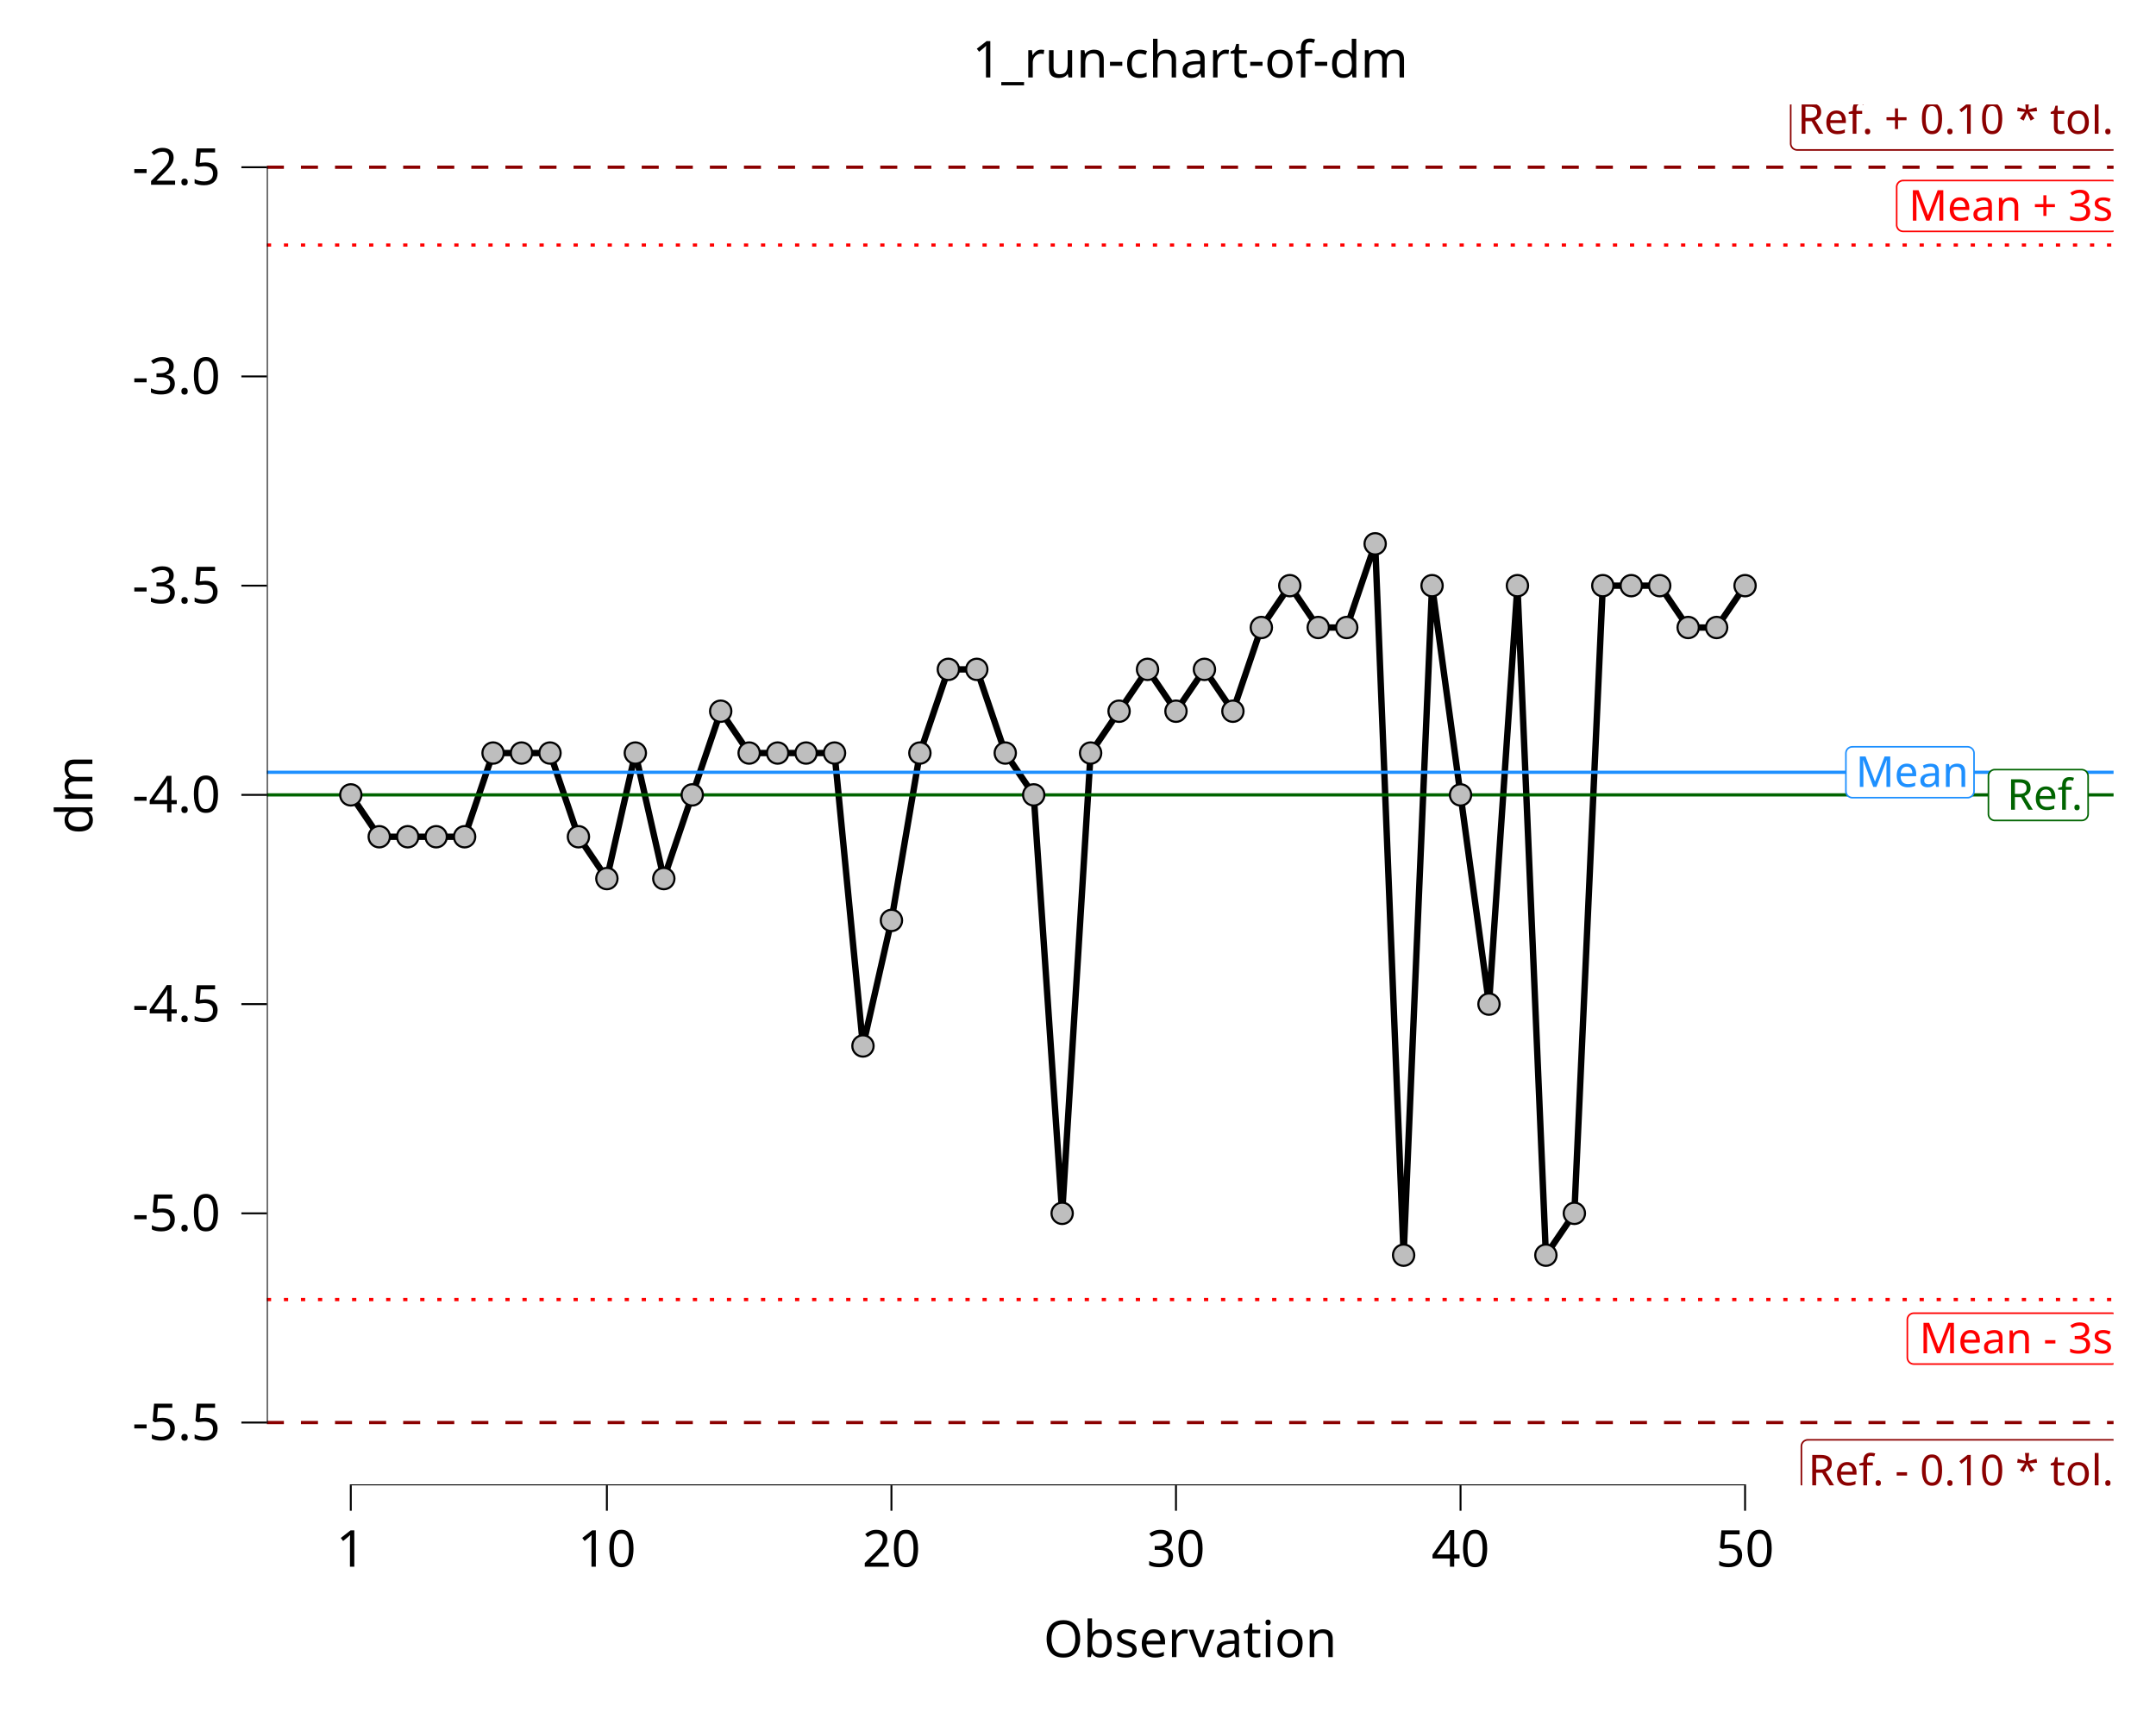
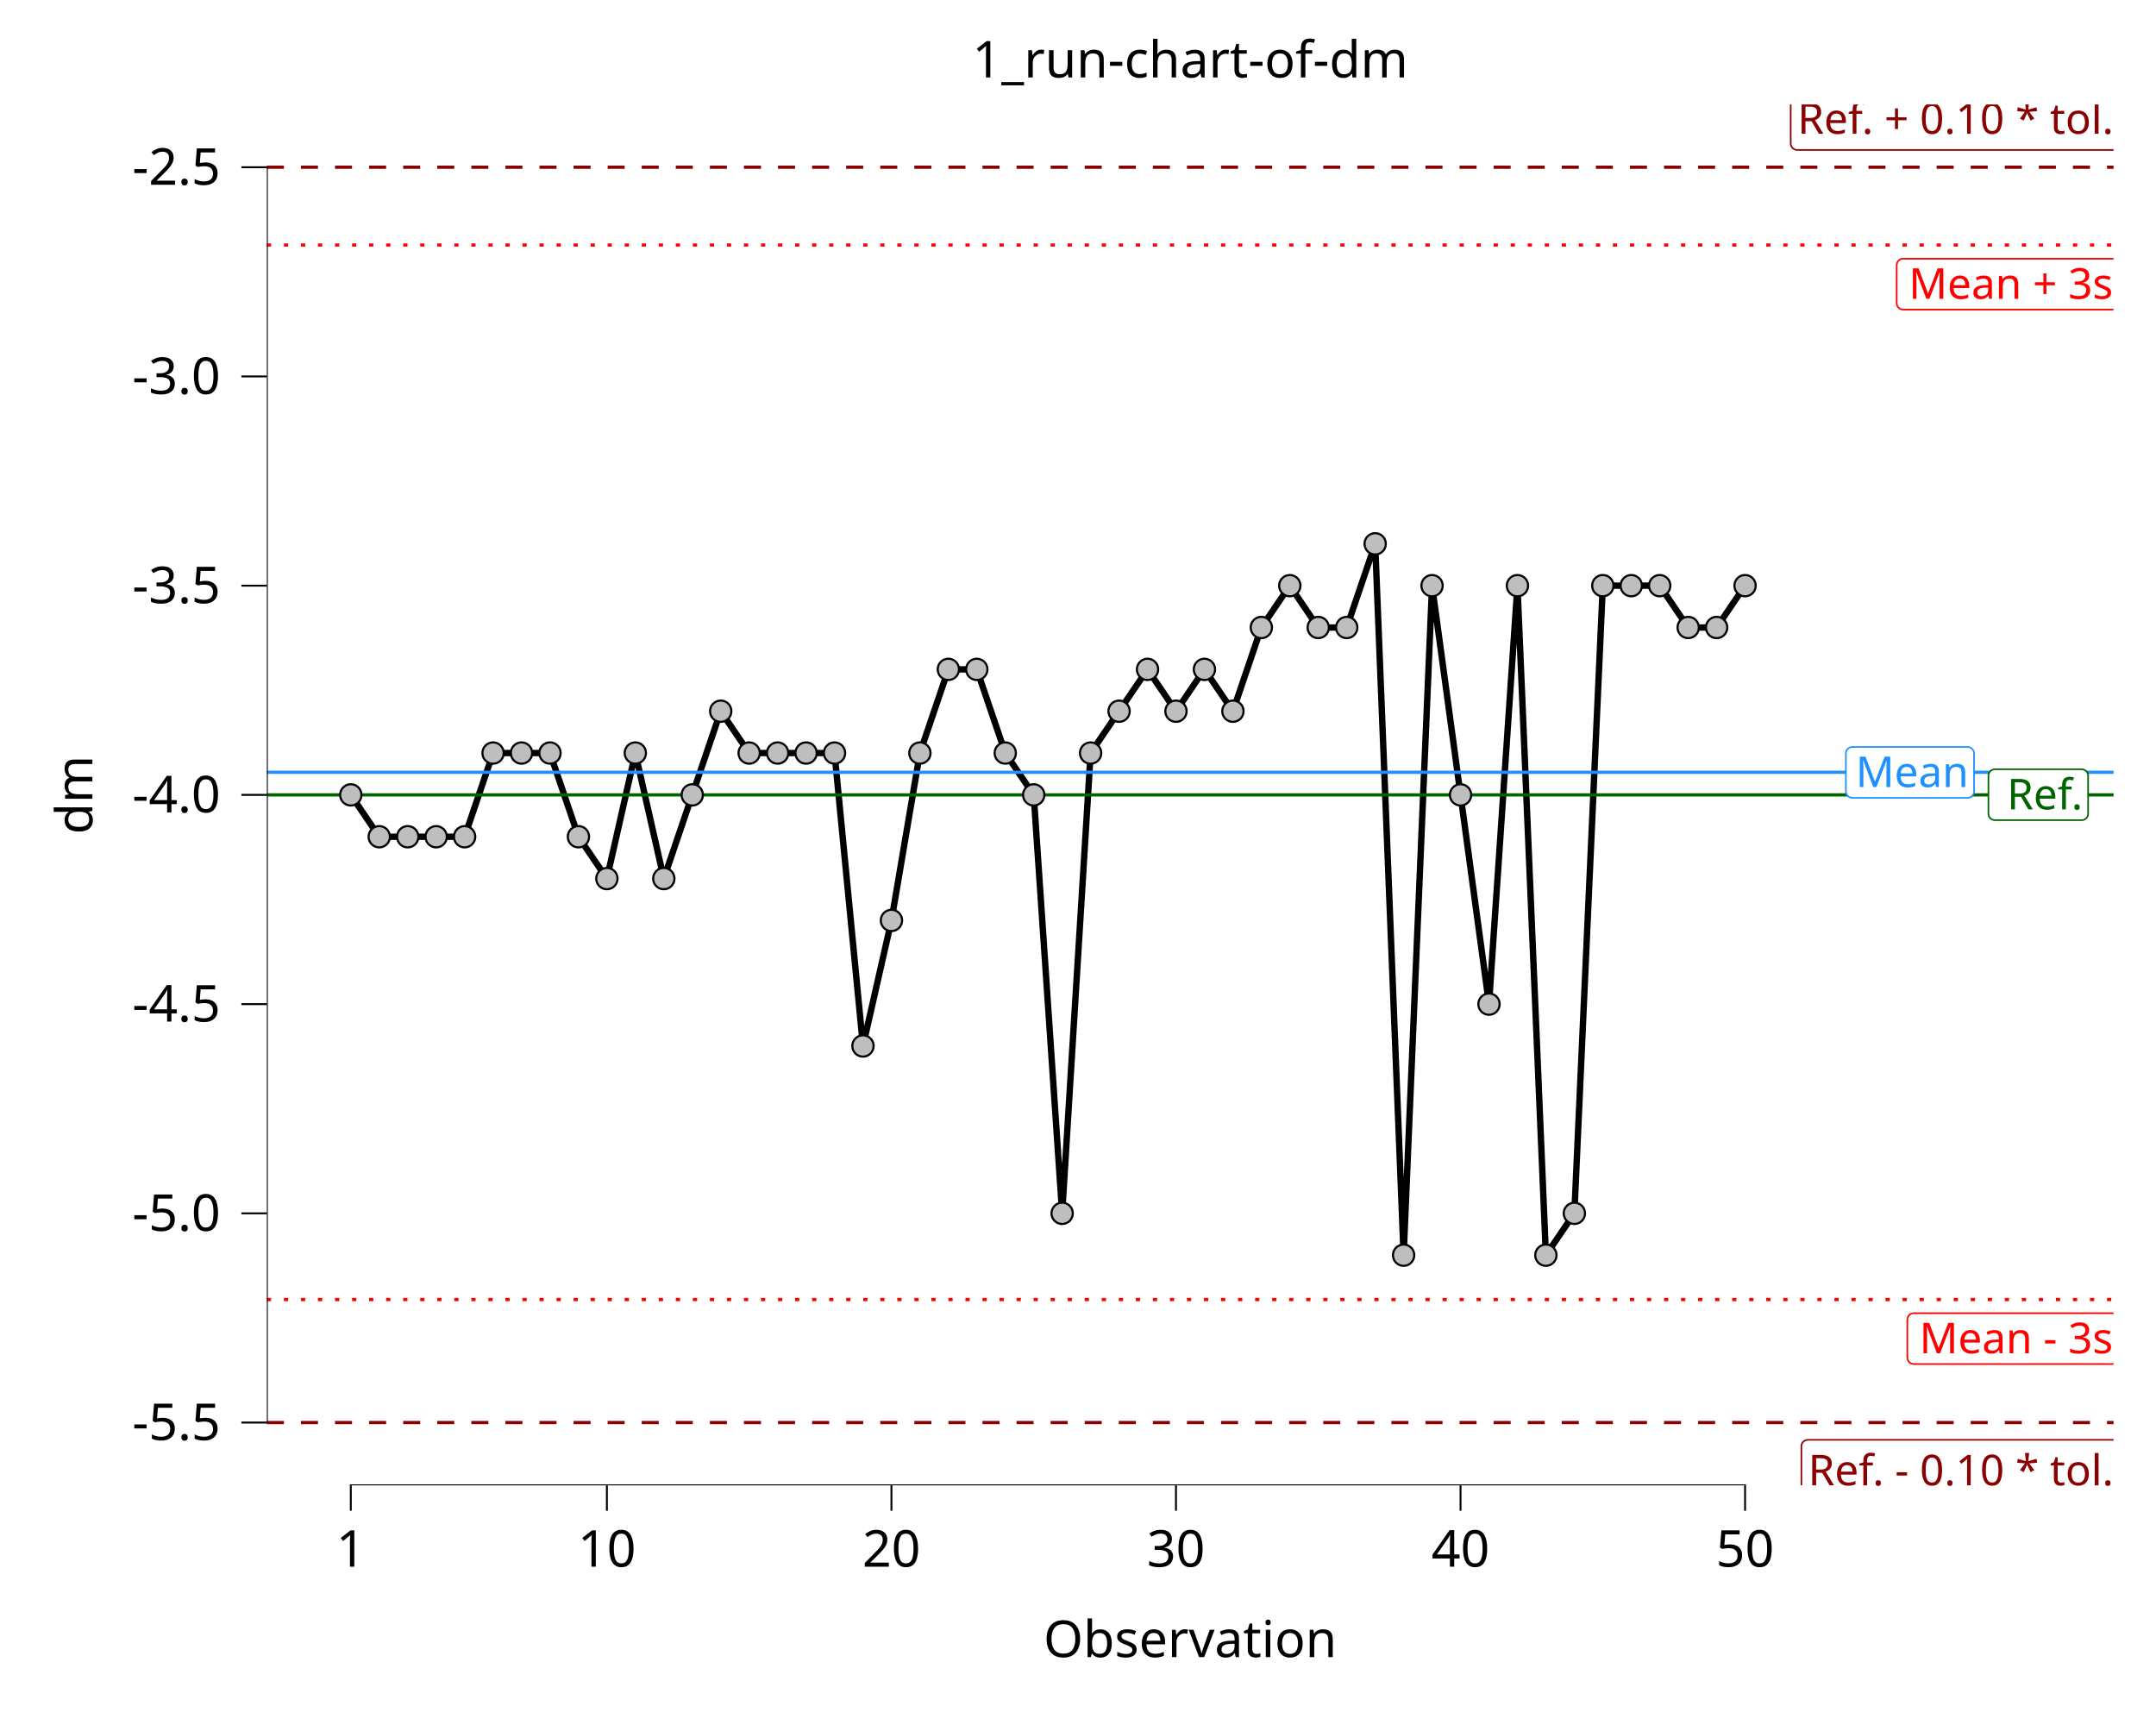
<svg xmlns="http://www.w3.org/2000/svg" class="svglite" data-engine-version="2.0" width="720.00pt" height="576.00pt" viewBox="0 0 720.00 576.00">
  <defs>
    <style type="text/css">
    .svglite line, .svglite polyline, .svglite polygon, .svglite path, .svglite rect, .svglite circle {
      fill: none;
      stroke: #000000;
      stroke-linecap: round;
      stroke-linejoin: round;
      stroke-miterlimit: 10.00;
    }
  </style>
  </defs>
  <rect width="100%" height="100%" style="stroke: none; fill: #FFFFFF;" />
  <defs>
    <clipPath id="cpMC4wMHw3MjAuMDB8MC4wMHw1NzYuMDA=">
      <rect x="0.00" y="0.00" width="720.00" height="576.00" />
    </clipPath>
  </defs>
  <g clip-path="url(#cpMC4wMHw3MjAuMDB8MC4wMHw1NzYuMDA=)">
    <rect x="0.00" y="0.00" width="720.00" height="576.00" style="stroke-width: 10.67; stroke: none;" />
  </g>
  <defs>
    <clipPath id="cpODkuMTJ8NzA1LjgzfDM0Ljg4fDQ5NS45Nw==">
      <rect x="89.12" y="34.88" width="616.71" height="461.09" />
    </clipPath>
  </defs>
  <g clip-path="url(#cpODkuMTJ8NzA1LjgzfDM0Ljg4fDQ5NS45Nw==)">
    <rect x="89.12" y="34.88" width="616.71" height="461.09" style="stroke-width: 10.67; stroke: none;" />
    <line x1="89.12" y1="55.84" x2="705.83" y2="55.84" style="stroke-width: 1.07; stroke: #8B0000; stroke-dasharray: 5.69,5.69; stroke-linecap: butt;" />
    <polygon points="600.17,50.07 705.47,50.07 705.38,50.07 705.73,50.06 706.07,49.99 706.39,49.86 706.69,49.69 706.96,49.47 707.19,49.21 707.38,48.92 707.52,48.60 707.60,48.26 707.63,47.91 707.63,47.91 707.63,35.24 707.63,35.24 707.60,34.89 707.52,34.56 707.38,34.24 707.19,33.94 706.96,33.68 706.69,33.46 706.39,33.29 706.07,33.17 705.73,33.10 705.47,33.08 600.17,33.08 600.43,33.10 600.08,33.08 599.73,33.12 599.40,33.22 599.09,33.37 598.80,33.57 598.55,33.81 598.34,34.09 598.18,34.39 598.07,34.72 598.01,35.07 598.01,35.24 598.01,47.91 598.01,47.74 598.01,48.09 598.07,48.43 598.18,48.76 598.34,49.07 598.55,49.34 598.80,49.59 599.09,49.78 599.40,49.93 599.73,50.03 600.08,50.07 " style="stroke-width: 0.53; stroke: #8B0000; fill: #FFFFFF;" />
    <text x="705.83" y="44.67" text-anchor="end" style="font-size: 14.23px; fill: #8B0000; font-family: sans;" textLength="102.42px" lengthAdjust="spacingAndGlyphs">Ref. + 0.10 * tol.</text>
    <line x1="89.12" y1="475.01" x2="705.83" y2="475.01" style="stroke-width: 1.07; stroke: #8B0000; stroke-dasharray: 5.69,5.69; stroke-linecap: butt;" />
    <polygon points="603.74,497.77 705.47,497.77 705.38,497.76 705.73,497.75 706.07,497.68 706.39,497.56 706.69,497.38 706.96,497.16 707.19,496.90 707.38,496.61 707.52,496.29 707.60,495.95 707.63,495.61 707.63,495.61 707.63,482.94 707.63,482.94 707.60,482.59 707.52,482.25 707.38,481.93 707.19,481.64 706.96,481.38 706.69,481.16 706.39,480.98 706.07,480.86 705.73,480.79 705.47,480.78 603.74,480.78 604.00,480.79 603.65,480.78 603.31,480.82 602.98,480.92 602.66,481.07 602.38,481.26 602.13,481.50 601.92,481.78 601.75,482.09 601.64,482.42 601.59,482.76 601.58,482.94 601.58,495.61 601.59,495.43 601.59,495.78 601.64,496.12 601.75,496.45 601.92,496.76 602.13,497.04 602.38,497.28 602.66,497.48 602.98,497.63 603.31,497.72 603.65,497.76 " style="stroke-width: 0.53; stroke: #8B0000; fill: #FFFFFF;" />
    <text x="705.83" y="495.97" text-anchor="end" style="font-size: 14.23px; fill: #8B0000; font-family: sans;" textLength="98.84px" lengthAdjust="spacingAndGlyphs">Ref. - 0.10 * tol.</text>
    <polyline points="117.15,265.42 126.65,279.40 136.16,279.40 145.66,279.40 155.16,279.40 164.66,251.45 174.16,251.45 183.67,251.45 193.17,279.40 202.67,293.37 212.17,251.45 221.68,293.37 231.18,265.42 240.68,237.48 250.18,251.45 259.69,251.45 269.19,251.45 278.69,251.45 288.19,349.26 297.70,307.34 307.20,251.45 316.70,223.51 326.20,223.51 335.71,251.45 345.21,265.42 354.71,405.15 364.21,251.45 373.72,237.48 383.22,223.51 392.72,237.48 402.22,223.51 411.73,237.48 421.23,209.53 430.73,195.56 440.23,209.53 449.74,209.53 459.24,181.59 468.74,419.12 478.24,195.56 487.75,265.42 497.25,335.29 506.75,195.56 516.25,419.12 525.76,405.15 535.26,195.56 544.76,195.56 554.26,195.56 563.77,209.53 573.27,209.53 582.77,195.56 " style="stroke-width: 2.13; stroke-linecap: butt;" />
    <line x1="89.12" y1="81.82" x2="705.83" y2="81.82" style="stroke-width: 1.07; stroke: #FF0000; stroke-dasharray: 1.42,4.27; stroke-linecap: butt;" />
    <line x1="89.12" y1="433.94" x2="705.83" y2="433.94" style="stroke-width: 1.07; stroke: #FF0000; stroke-dasharray: 1.42,4.27; stroke-linecap: butt;" />
    <line x1="89.12" y1="265.42" x2="705.83" y2="265.42" style="stroke-width: 1.07; stroke: #006400; stroke-linecap: butt;" />
    <line x1="89.12" y1="257.88" x2="705.83" y2="257.88" style="stroke-width: 1.07; stroke: #1E90FF; stroke-linecap: butt;" />
-     <polygon points="635.56,77.27 705.28,77.27 705.19,77.27 705.54,77.25 705.88,77.18 706.21,77.06 706.51,76.89 706.78,76.67 707.01,76.41 707.19,76.11 707.33,75.79 707.41,75.45 707.44,75.11 707.44,75.11 707.44,62.44 707.44,62.44 707.41,62.09 707.33,61.75 707.19,61.43 707.01,61.14 706.78,60.88 706.51,60.66 706.21,60.49 705.88,60.36 705.54,60.29 705.28,60.28 635.56,60.28 635.82,60.29 635.47,60.28 635.13,60.32 634.79,60.42 634.48,60.57 634.19,60.76 633.94,61.01 633.73,61.28 633.57,61.59 633.46,61.92 633.40,62.26 633.40,62.44 633.40,75.11 633.40,74.93 633.40,75.28 633.46,75.63 633.57,75.95 633.73,76.26 633.94,76.54 634.19,76.78 634.48,76.98 634.79,77.13 635.13,77.22 635.47,77.27 " style="stroke-width: 0.53; stroke: #FF0000; fill: #FFFFFF;" />
-     <text x="705.64" y="73.67" text-anchor="end" style="font-size: 14.23px; fill: #FF0000; font-family: sans;" textLength="66.84px" lengthAdjust="spacingAndGlyphs">Mean + 3s</text>
-     <polygon points="639.12,455.48 705.27,455.48 705.19,455.48 705.53,455.46 705.87,455.39 706.20,455.27 706.50,455.10 706.77,454.88 707.00,454.62 707.18,454.32 707.32,454.00 707.40,453.66 707.43,453.32 707.43,453.32 707.43,440.65 707.43,440.65 707.40,440.30 707.32,439.96 707.18,439.64 707.00,439.35 706.77,439.09 706.50,438.87 706.20,438.70 705.87,438.57 705.53,438.50 705.27,438.49 639.12,438.49 639.38,438.50 639.04,438.49 638.69,438.53 638.36,438.63 638.04,438.78 637.76,438.97 637.51,439.21 637.30,439.49 637.14,439.80 637.03,440.13 636.97,440.47 636.96,440.65 636.96,453.32 636.97,453.14 636.97,453.49 637.03,453.83 637.14,454.16 637.30,454.47 637.51,454.75 637.76,454.99 638.04,455.19 638.36,455.34 638.69,455.43 639.04,455.48 " style="stroke-width: 0.53; stroke: #FF0000; fill: #FFFFFF;" />
+     <polygon points="635.56,103.37 705.28,103.37 705.20,103.37 705.54,103.35 705.88,103.28 706.21,103.16 706.51,102.99 706.78,102.77 707.01,102.51 707.20,102.21 707.33,101.89 707.42,101.56 707.44,101.21 707.44,101.21 707.44,88.54 707.44,88.54 707.42,88.19 707.33,87.86 707.20,87.54 707.01,87.24 706.78,86.98 706.51,86.76 706.21,86.59 705.88,86.46 705.54,86.39 705.28,86.38 635.56,86.38 635.82,86.39 635.47,86.38 635.13,86.42 634.79,86.52 634.48,86.67 634.19,86.87 633.94,87.11 633.73,87.38 633.57,87.69 633.46,88.02 633.41,88.37 633.40,88.54 633.40,101.21 633.41,101.04 633.41,101.38 633.46,101.73 633.57,102.06 633.73,102.36 633.94,102.64 634.19,102.88 634.48,103.08 634.79,103.23 635.13,103.33 635.47,103.37 " style="stroke-width: 0.53; stroke: #FF0000; fill: #FFFFFF;" />
+     <text x="705.64" y="99.77" text-anchor="end" style="font-size: 14.23px; fill: #FF0000; font-family: sans;" textLength="66.84px" lengthAdjust="spacingAndGlyphs">Mean + 3s</text>
+     <polygon points="639.12,455.48 705.27,455.48 705.18,455.48 705.53,455.46 705.87,455.39 706.19,455.27 706.50,455.10 706.76,454.88 707.00,454.62 707.18,454.32 707.32,454.00 707.40,453.66 707.43,453.32 707.43,453.32 707.43,440.65 707.43,440.65 707.40,440.30 707.32,439.96 707.18,439.64 707.00,439.35 706.76,439.09 706.50,438.87 706.19,438.70 705.87,438.57 705.53,438.50 705.27,438.49 639.12,438.49 639.38,438.50 639.03,438.49 638.69,438.53 638.36,438.63 638.04,438.78 637.75,438.97 637.50,439.22 637.30,439.49 637.13,439.80 637.02,440.13 636.97,440.47 636.96,440.65 636.96,453.32 636.97,453.14 636.97,453.49 637.02,453.84 637.13,454.16 637.30,454.47 637.50,454.75 637.75,454.99 638.04,455.19 638.36,455.34 638.69,455.43 639.03,455.48 " style="stroke-width: 0.53; stroke: #FF0000; fill: #FFFFFF;" />
    <text x="705.63" y="451.88" text-anchor="end" style="font-size: 14.23px; fill: #FF0000; font-family: sans;" textLength="63.27px" lengthAdjust="spacingAndGlyphs">Mean - 3s</text>
-     <polygon points="666.20,273.97 695.17,273.97 695.08,273.97 695.43,273.95 695.77,273.89 696.10,273.76 696.40,273.59 696.67,273.37 696.90,273.11 697.08,272.81 697.22,272.49 697.30,272.16 697.33,271.81 697.33,271.81 697.33,259.14 697.33,259.14 697.30,258.79 697.22,258.46 697.08,258.14 696.90,257.84 696.67,257.58 696.40,257.36 696.10,257.19 695.77,257.07 695.43,257.00 695.17,256.98 666.20,256.98 666.46,257.00 666.11,256.98 665.76,257.02 665.43,257.12 665.12,257.27 664.83,257.47 664.58,257.71 664.37,257.99 664.21,258.29 664.10,258.62 664.04,258.97 664.04,259.14 664.04,271.81 664.04,271.64 664.04,271.98 664.10,272.33 664.21,272.66 664.37,272.97 664.58,273.24 664.83,273.48 665.12,273.68 665.43,273.83 665.76,273.93 666.11,273.97 " style="stroke-width: 0.53; stroke: #006400; fill: #FFFFFF;" />
-     <text x="695.53" y="270.37" text-anchor="end" style="font-size: 14.23px; fill: #006400; font-family: sans;" textLength="26.09px" lengthAdjust="spacingAndGlyphs">Ref.</text>
-     <polygon points="618.60,266.35 657.07,266.35 656.99,266.35 657.34,266.34 657.68,266.27 658.00,266.15 658.30,265.97 658.57,265.75 658.80,265.49 658.99,265.20 659.12,264.88 659.21,264.54 659.23,264.19 659.23,264.19 659.23,251.52 659.23,251.52 659.21,251.18 659.12,250.84 658.99,250.52 658.80,250.23 658.57,249.97 658.30,249.75 658.00,249.57 657.68,249.45 657.34,249.38 657.07,249.36 618.60,249.36 618.86,249.38 618.51,249.37 618.17,249.41 617.83,249.50 617.52,249.65 617.23,249.85 616.98,250.09 616.77,250.37 616.61,250.68 616.50,251.01 616.45,251.35 616.44,251.52 616.44,264.19 616.45,264.02 616.45,264.37 616.50,264.71 616.61,265.04 616.77,265.35 616.98,265.63 617.23,265.87 617.52,266.06 617.83,266.21 618.17,266.31 618.51,266.35 " style="stroke-width: 0.53; stroke: #1E90FF; fill: #FFFFFF;" />
-     <text x="657.43" y="262.75" text-anchor="end" style="font-size: 14.23px; fill: #1E90FF; font-family: sans;" textLength="35.59px" lengthAdjust="spacingAndGlyphs">Mean</text>
+     <polygon points="666.20,273.86 695.17,273.86 695.08,273.86 695.43,273.85 695.77,273.78 696.10,273.66 696.40,273.48 696.67,273.26 696.90,273.00 697.08,272.71 697.22,272.39 697.30,272.05 697.33,271.70 697.33,271.70 697.33,259.03 697.33,259.03 697.30,258.69 697.22,258.35 697.08,258.03 696.90,257.74 696.67,257.48 696.40,257.26 696.10,257.08 695.77,256.96 695.43,256.89 695.17,256.87 666.20,256.87 666.46,256.89 666.11,256.88 665.76,256.92 665.43,257.01 665.12,257.16 664.83,257.36 664.58,257.60 664.37,257.88 664.21,258.19 664.10,258.52 664.04,258.86 664.04,259.03 664.04,271.70 664.04,271.53 664.04,271.88 664.10,272.22 664.21,272.55 664.37,272.86 664.58,273.14 664.83,273.38 665.12,273.58 665.43,273.72 665.76,273.82 666.11,273.86 " style="stroke-width: 0.53; stroke: #006400; fill: #FFFFFF;" />
+     <text x="695.53" y="270.26" text-anchor="end" style="font-size: 14.23px; fill: #006400; font-family: sans;" textLength="26.09px" lengthAdjust="spacingAndGlyphs">Ref.</text>
+     <polygon points="618.60,266.41 657.07,266.41 656.99,266.41 657.34,266.40 657.68,266.33 658.00,266.20 658.30,266.03 658.57,265.81 658.80,265.55 658.99,265.26 659.12,264.94 659.21,264.60 659.23,264.25 659.23,264.25 659.23,251.58 659.23,251.58 659.21,251.24 659.12,250.90 658.99,250.58 658.80,250.28 658.57,250.02 658.30,249.80 658.00,249.63 657.68,249.51 657.34,249.44 657.07,249.42 618.60,249.42 618.86,249.44 618.51,249.42 618.17,249.47 617.83,249.56 617.52,249.71 617.23,249.91 616.98,250.15 616.77,250.43 616.61,250.74 616.50,251.06 616.45,251.41 616.44,251.58 616.44,264.25 616.45,264.08 616.45,264.43 616.50,264.77 616.61,265.10 616.77,265.41 616.98,265.68 617.23,265.93 617.52,266.12 617.83,266.27 618.17,266.37 618.51,266.41 " style="stroke-width: 0.53; stroke: #1E90FF; fill: #FFFFFF;" />
+     <text x="657.43" y="262.81" text-anchor="end" style="font-size: 14.23px; fill: #1E90FF; font-family: sans;" textLength="35.59px" lengthAdjust="spacingAndGlyphs">Mean</text>
    <line x1="116.83" y1="495.97" x2="583.09" y2="495.97" style="stroke-width: 0.64; stroke-linecap: butt;" />
    <line x1="89.12" y1="475.33" x2="89.12" y2="55.52" style="stroke-width: 0.64; stroke-linecap: butt;" />
    <circle cx="117.15" cy="265.42" r="3.56" style="stroke-width: 0.71; fill: #BEBEBE;" />
    <circle cx="126.65" cy="279.40" r="3.56" style="stroke-width: 0.71; fill: #BEBEBE;" />
    <circle cx="136.16" cy="279.40" r="3.56" style="stroke-width: 0.71; fill: #BEBEBE;" />
    <circle cx="145.66" cy="279.40" r="3.56" style="stroke-width: 0.71; fill: #BEBEBE;" />
    <circle cx="155.16" cy="279.40" r="3.56" style="stroke-width: 0.71; fill: #BEBEBE;" />
    <circle cx="164.66" cy="251.45" r="3.56" style="stroke-width: 0.71; fill: #BEBEBE;" />
    <circle cx="174.16" cy="251.45" r="3.56" style="stroke-width: 0.71; fill: #BEBEBE;" />
    <circle cx="183.67" cy="251.45" r="3.56" style="stroke-width: 0.71; fill: #BEBEBE;" />
    <circle cx="193.17" cy="279.40" r="3.56" style="stroke-width: 0.71; fill: #BEBEBE;" />
    <circle cx="202.67" cy="293.37" r="3.56" style="stroke-width: 0.71; fill: #BEBEBE;" />
    <circle cx="212.17" cy="251.45" r="3.56" style="stroke-width: 0.71; fill: #BEBEBE;" />
    <circle cx="221.68" cy="293.37" r="3.56" style="stroke-width: 0.71; fill: #BEBEBE;" />
    <circle cx="231.18" cy="265.42" r="3.56" style="stroke-width: 0.71; fill: #BEBEBE;" />
    <circle cx="240.68" cy="237.48" r="3.56" style="stroke-width: 0.71; fill: #BEBEBE;" />
    <circle cx="250.18" cy="251.45" r="3.56" style="stroke-width: 0.71; fill: #BEBEBE;" />
    <circle cx="259.69" cy="251.45" r="3.56" style="stroke-width: 0.71; fill: #BEBEBE;" />
    <circle cx="269.19" cy="251.45" r="3.56" style="stroke-width: 0.71; fill: #BEBEBE;" />
    <circle cx="278.69" cy="251.45" r="3.56" style="stroke-width: 0.71; fill: #BEBEBE;" />
    <circle cx="288.19" cy="349.26" r="3.56" style="stroke-width: 0.71; fill: #BEBEBE;" />
    <circle cx="297.70" cy="307.34" r="3.56" style="stroke-width: 0.71; fill: #BEBEBE;" />
    <circle cx="307.20" cy="251.45" r="3.56" style="stroke-width: 0.71; fill: #BEBEBE;" />
    <circle cx="316.70" cy="223.51" r="3.56" style="stroke-width: 0.71; fill: #BEBEBE;" />
    <circle cx="326.20" cy="223.51" r="3.56" style="stroke-width: 0.71; fill: #BEBEBE;" />
    <circle cx="335.71" cy="251.45" r="3.56" style="stroke-width: 0.71; fill: #BEBEBE;" />
    <circle cx="345.21" cy="265.42" r="3.56" style="stroke-width: 0.71; fill: #BEBEBE;" />
    <circle cx="354.71" cy="405.15" r="3.56" style="stroke-width: 0.71; fill: #BEBEBE;" />
    <circle cx="364.21" cy="251.45" r="3.56" style="stroke-width: 0.71; fill: #BEBEBE;" />
    <circle cx="373.72" cy="237.48" r="3.56" style="stroke-width: 0.71; fill: #BEBEBE;" />
    <circle cx="383.22" cy="223.51" r="3.56" style="stroke-width: 0.71; fill: #BEBEBE;" />
    <circle cx="392.72" cy="237.48" r="3.56" style="stroke-width: 0.71; fill: #BEBEBE;" />
    <circle cx="402.22" cy="223.51" r="3.56" style="stroke-width: 0.71; fill: #BEBEBE;" />
    <circle cx="411.73" cy="237.48" r="3.56" style="stroke-width: 0.71; fill: #BEBEBE;" />
    <circle cx="421.23" cy="209.53" r="3.56" style="stroke-width: 0.71; fill: #BEBEBE;" />
    <circle cx="430.73" cy="195.56" r="3.56" style="stroke-width: 0.71; fill: #BEBEBE;" />
    <circle cx="440.23" cy="209.53" r="3.56" style="stroke-width: 0.71; fill: #BEBEBE;" />
    <circle cx="449.74" cy="209.53" r="3.56" style="stroke-width: 0.71; fill: #BEBEBE;" />
    <circle cx="459.24" cy="181.59" r="3.56" style="stroke-width: 0.71; fill: #BEBEBE;" />
    <circle cx="468.74" cy="419.12" r="3.56" style="stroke-width: 0.71; fill: #BEBEBE;" />
    <circle cx="478.24" cy="195.56" r="3.56" style="stroke-width: 0.71; fill: #BEBEBE;" />
    <circle cx="487.75" cy="265.42" r="3.56" style="stroke-width: 0.71; fill: #BEBEBE;" />
    <circle cx="497.25" cy="335.29" r="3.56" style="stroke-width: 0.71; fill: #BEBEBE;" />
    <circle cx="506.75" cy="195.56" r="3.56" style="stroke-width: 0.71; fill: #BEBEBE;" />
    <circle cx="516.25" cy="419.12" r="3.56" style="stroke-width: 0.71; fill: #BEBEBE;" />
    <circle cx="525.76" cy="405.15" r="3.56" style="stroke-width: 0.71; fill: #BEBEBE;" />
    <circle cx="535.26" cy="195.56" r="3.56" style="stroke-width: 0.71; fill: #BEBEBE;" />
    <circle cx="544.76" cy="195.56" r="3.56" style="stroke-width: 0.71; fill: #BEBEBE;" />
    <circle cx="554.26" cy="195.56" r="3.56" style="stroke-width: 0.71; fill: #BEBEBE;" />
    <circle cx="563.77" cy="209.53" r="3.56" style="stroke-width: 0.71; fill: #BEBEBE;" />
    <circle cx="573.27" cy="209.53" r="3.56" style="stroke-width: 0.71; fill: #BEBEBE;" />
    <circle cx="582.77" cy="195.56" r="3.56" style="stroke-width: 0.71; fill: #BEBEBE;" />
    <rect x="89.12" y="34.88" width="616.71" height="461.09" style="stroke-width: 0.00; stroke: none;" />
  </g>
  <g clip-path="url(#cpMC4wMHw3MjAuMDB8MC4wMHw1NzYuMDA=)">
    <polyline points="89.12,495.97 89.12,34.88 " style="stroke-width: 0.00; stroke: none; stroke-linecap: butt;" />
    <text x="73.64" y="480.86" text-anchor="end" style="font-size: 17.00px; font-family: sans;" textLength="29.29px" lengthAdjust="spacingAndGlyphs">-5.5</text>
    <text x="73.64" y="411.00" text-anchor="end" style="font-size: 17.00px; font-family: sans;" textLength="29.29px" lengthAdjust="spacingAndGlyphs">-5.0</text>
    <text x="73.64" y="341.13" text-anchor="end" style="font-size: 17.00px; font-family: sans;" textLength="29.29px" lengthAdjust="spacingAndGlyphs">-4.5</text>
    <text x="73.64" y="271.27" text-anchor="end" style="font-size: 17.00px; font-family: sans;" textLength="29.29px" lengthAdjust="spacingAndGlyphs">-4.0</text>
    <text x="73.64" y="201.41" text-anchor="end" style="font-size: 17.00px; font-family: sans;" textLength="29.29px" lengthAdjust="spacingAndGlyphs">-3.5</text>
    <text x="73.64" y="131.55" text-anchor="end" style="font-size: 17.00px; font-family: sans;" textLength="29.29px" lengthAdjust="spacingAndGlyphs">-3.0</text>
    <text x="73.64" y="61.69" text-anchor="end" style="font-size: 17.00px; font-family: sans;" textLength="29.29px" lengthAdjust="spacingAndGlyphs">-2.5</text>
    <polyline points="80.61,475.01 89.12,475.01 " style="stroke-width: 0.64; stroke-linecap: butt;" />
    <polyline points="80.61,405.15 89.12,405.15 " style="stroke-width: 0.64; stroke-linecap: butt;" />
    <polyline points="80.61,335.29 89.12,335.29 " style="stroke-width: 0.64; stroke-linecap: butt;" />
    <polyline points="80.61,265.42 89.12,265.42 " style="stroke-width: 0.64; stroke-linecap: butt;" />
    <polyline points="80.61,195.56 89.12,195.56 " style="stroke-width: 0.64; stroke-linecap: butt;" />
    <polyline points="80.61,125.70 89.12,125.70 " style="stroke-width: 0.64; stroke-linecap: butt;" />
    <polyline points="80.61,55.84 89.12,55.84 " style="stroke-width: 0.64; stroke-linecap: butt;" />
    <polyline points="89.12,495.97 705.83,495.97 " style="stroke-width: 0.00; stroke: none; stroke-linecap: butt;" />
    <polyline points="117.15,504.47 117.15,495.97 " style="stroke-width: 0.64; stroke-linecap: butt;" />
    <polyline points="202.67,504.47 202.67,495.97 " style="stroke-width: 0.64; stroke-linecap: butt;" />
    <polyline points="297.70,504.47 297.70,495.97 " style="stroke-width: 0.64; stroke-linecap: butt;" />
    <polyline points="392.72,504.47 392.72,495.97 " style="stroke-width: 0.64; stroke-linecap: butt;" />
    <polyline points="487.75,504.47 487.75,495.97 " style="stroke-width: 0.64; stroke-linecap: butt;" />
    <polyline points="582.77,504.47 582.77,495.97 " style="stroke-width: 0.64; stroke-linecap: butt;" />
    <text x="117.15" y="523.14" text-anchor="middle" style="font-size: 17.00px; font-family: sans;" textLength="9.46px" lengthAdjust="spacingAndGlyphs">1</text>
    <text x="202.67" y="523.14" text-anchor="middle" style="font-size: 17.00px; font-family: sans;" textLength="18.91px" lengthAdjust="spacingAndGlyphs">10</text>
    <text x="297.70" y="523.14" text-anchor="middle" style="font-size: 17.00px; font-family: sans;" textLength="18.91px" lengthAdjust="spacingAndGlyphs">20</text>
    <text x="392.72" y="523.14" text-anchor="middle" style="font-size: 17.00px; font-family: sans;" textLength="18.91px" lengthAdjust="spacingAndGlyphs">30</text>
    <text x="487.75" y="523.14" text-anchor="middle" style="font-size: 17.00px; font-family: sans;" textLength="18.91px" lengthAdjust="spacingAndGlyphs">40</text>
    <text x="582.77" y="523.14" text-anchor="middle" style="font-size: 17.00px; font-family: sans;" textLength="18.91px" lengthAdjust="spacingAndGlyphs">50</text>
    <text x="397.47" y="553.32" text-anchor="middle" style="font-size: 17.00px; font-family: sans;" textLength="91.68px" lengthAdjust="spacingAndGlyphs">Observation</text>
    <text transform="translate(30.85,265.42) rotate(-90)" text-anchor="middle" style="font-size: 17.00px; font-family: sans;" textLength="23.62px" lengthAdjust="spacingAndGlyphs">dm</text>
    <text x="397.47" y="25.87" text-anchor="middle" style="font-size: 17.00px; font-family: sans;" textLength="136.07px" lengthAdjust="spacingAndGlyphs">1_run-chart-of-dm</text>
  </g>
</svg>
